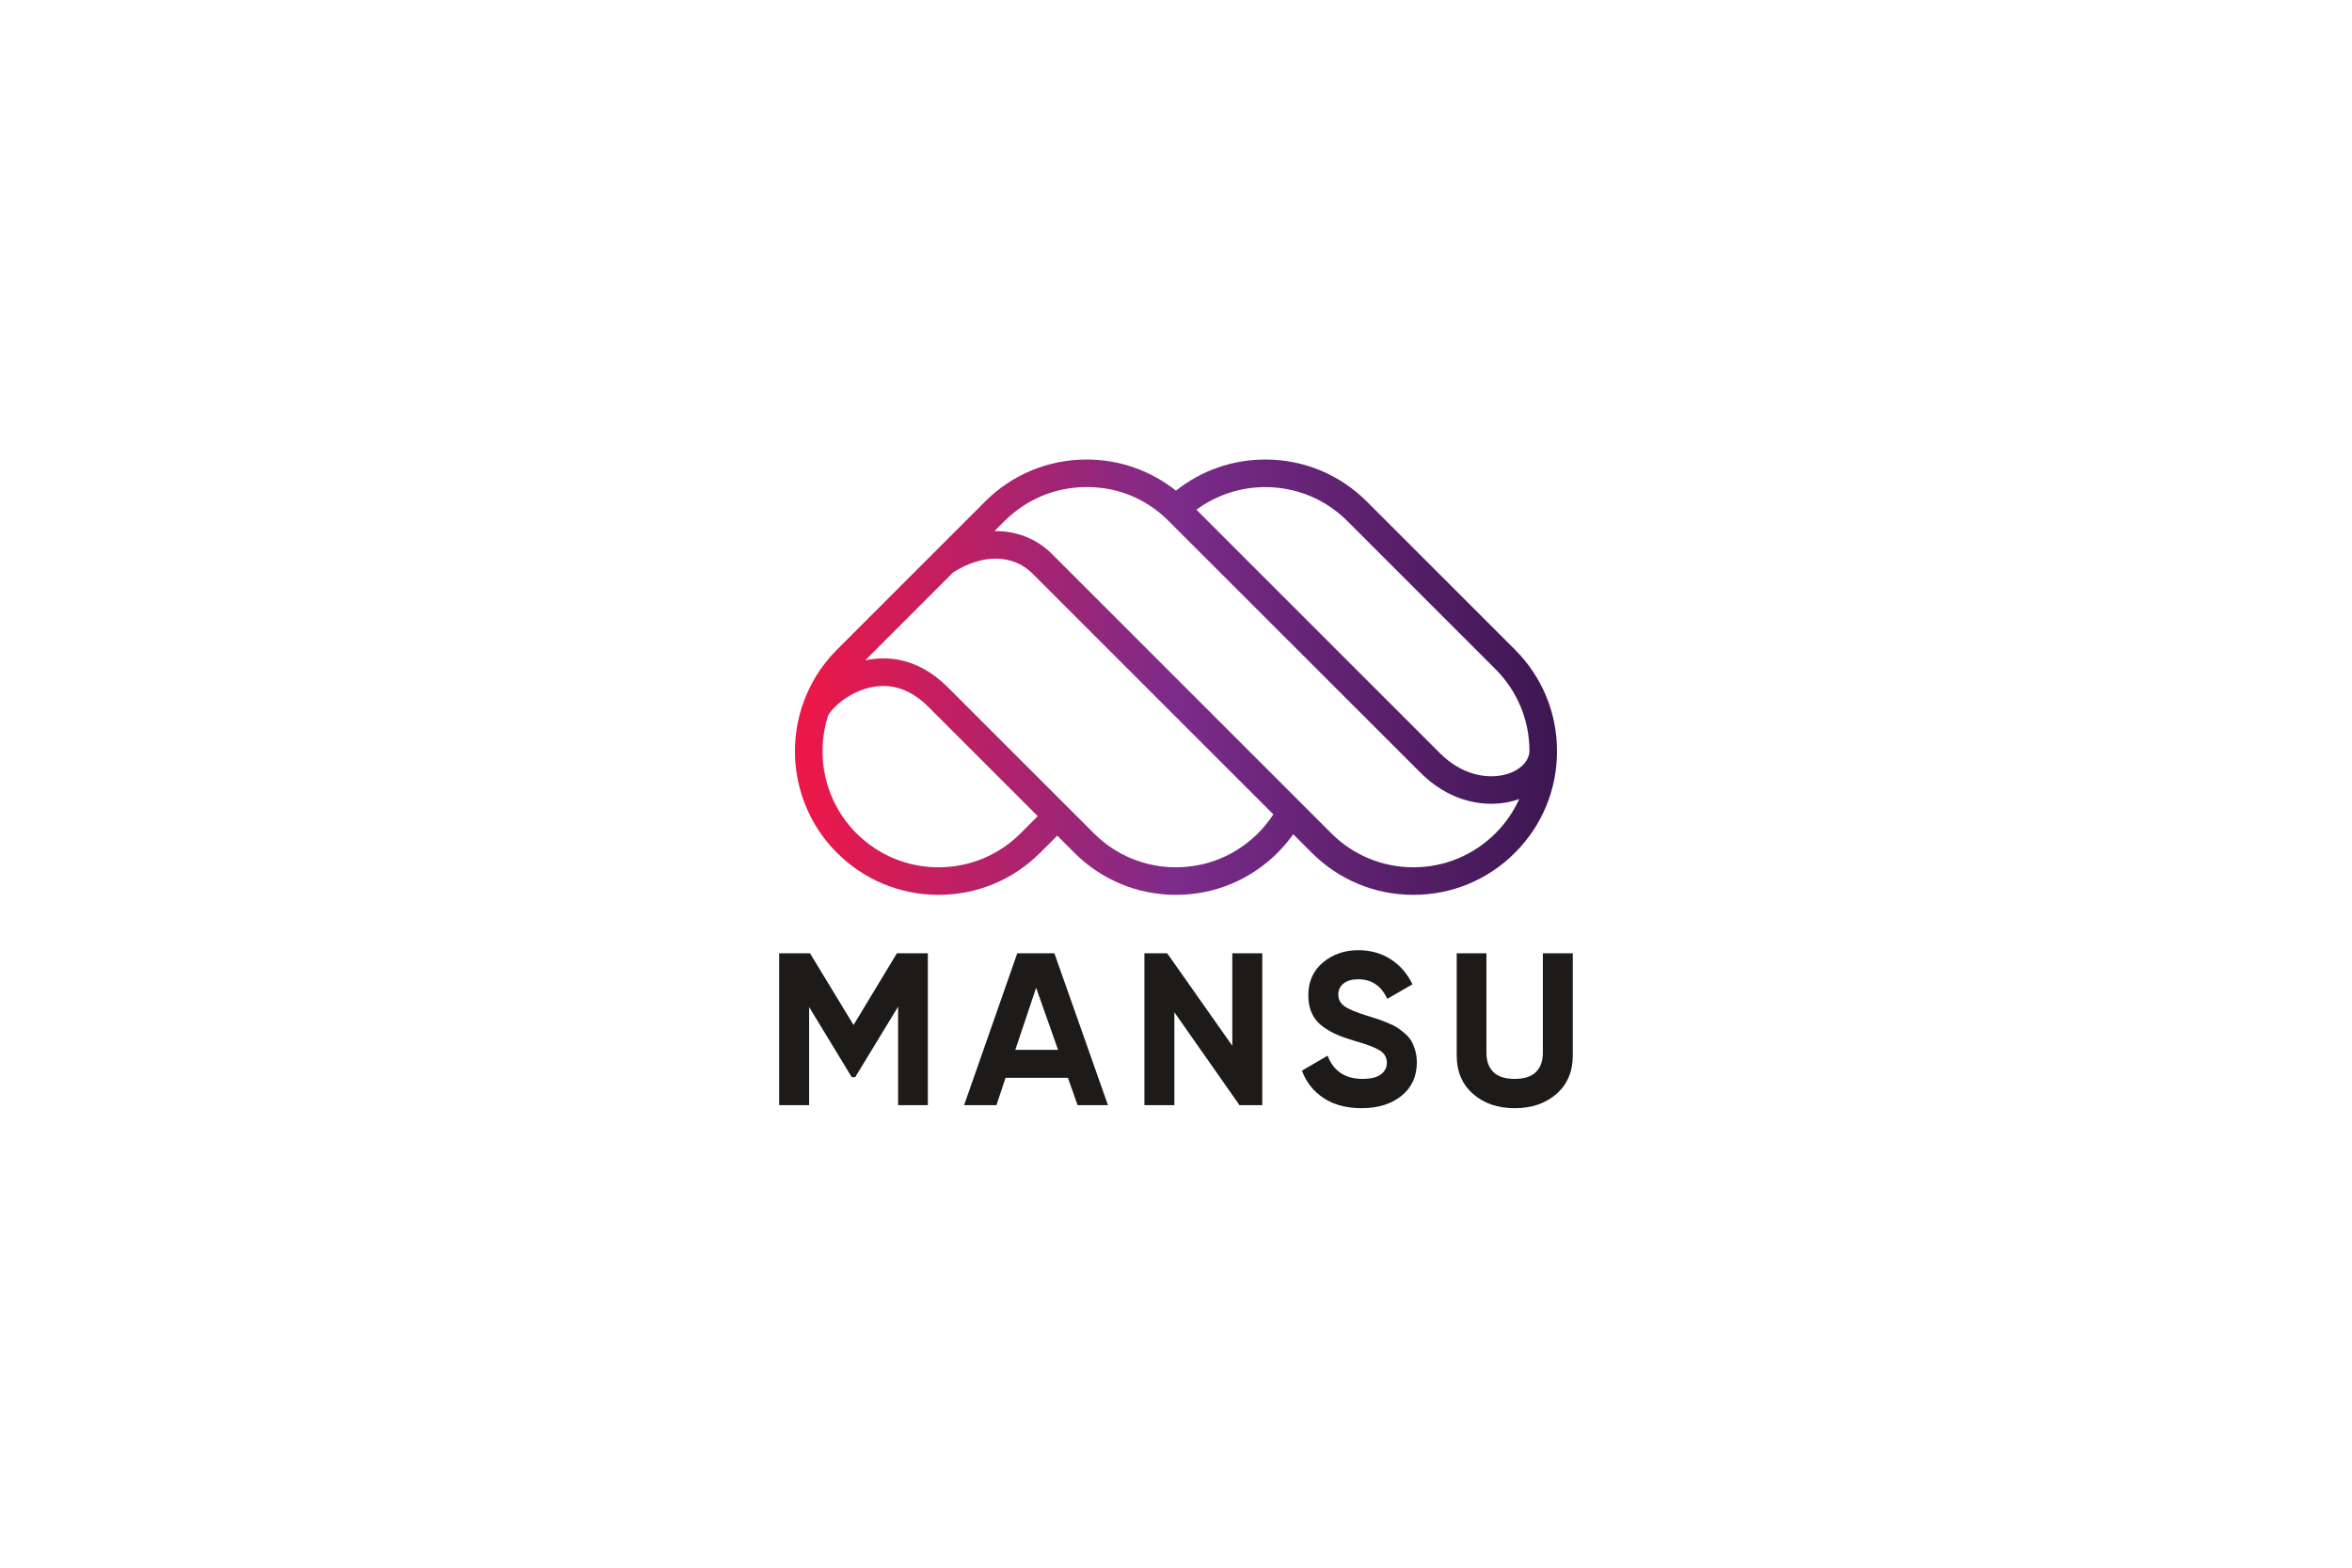
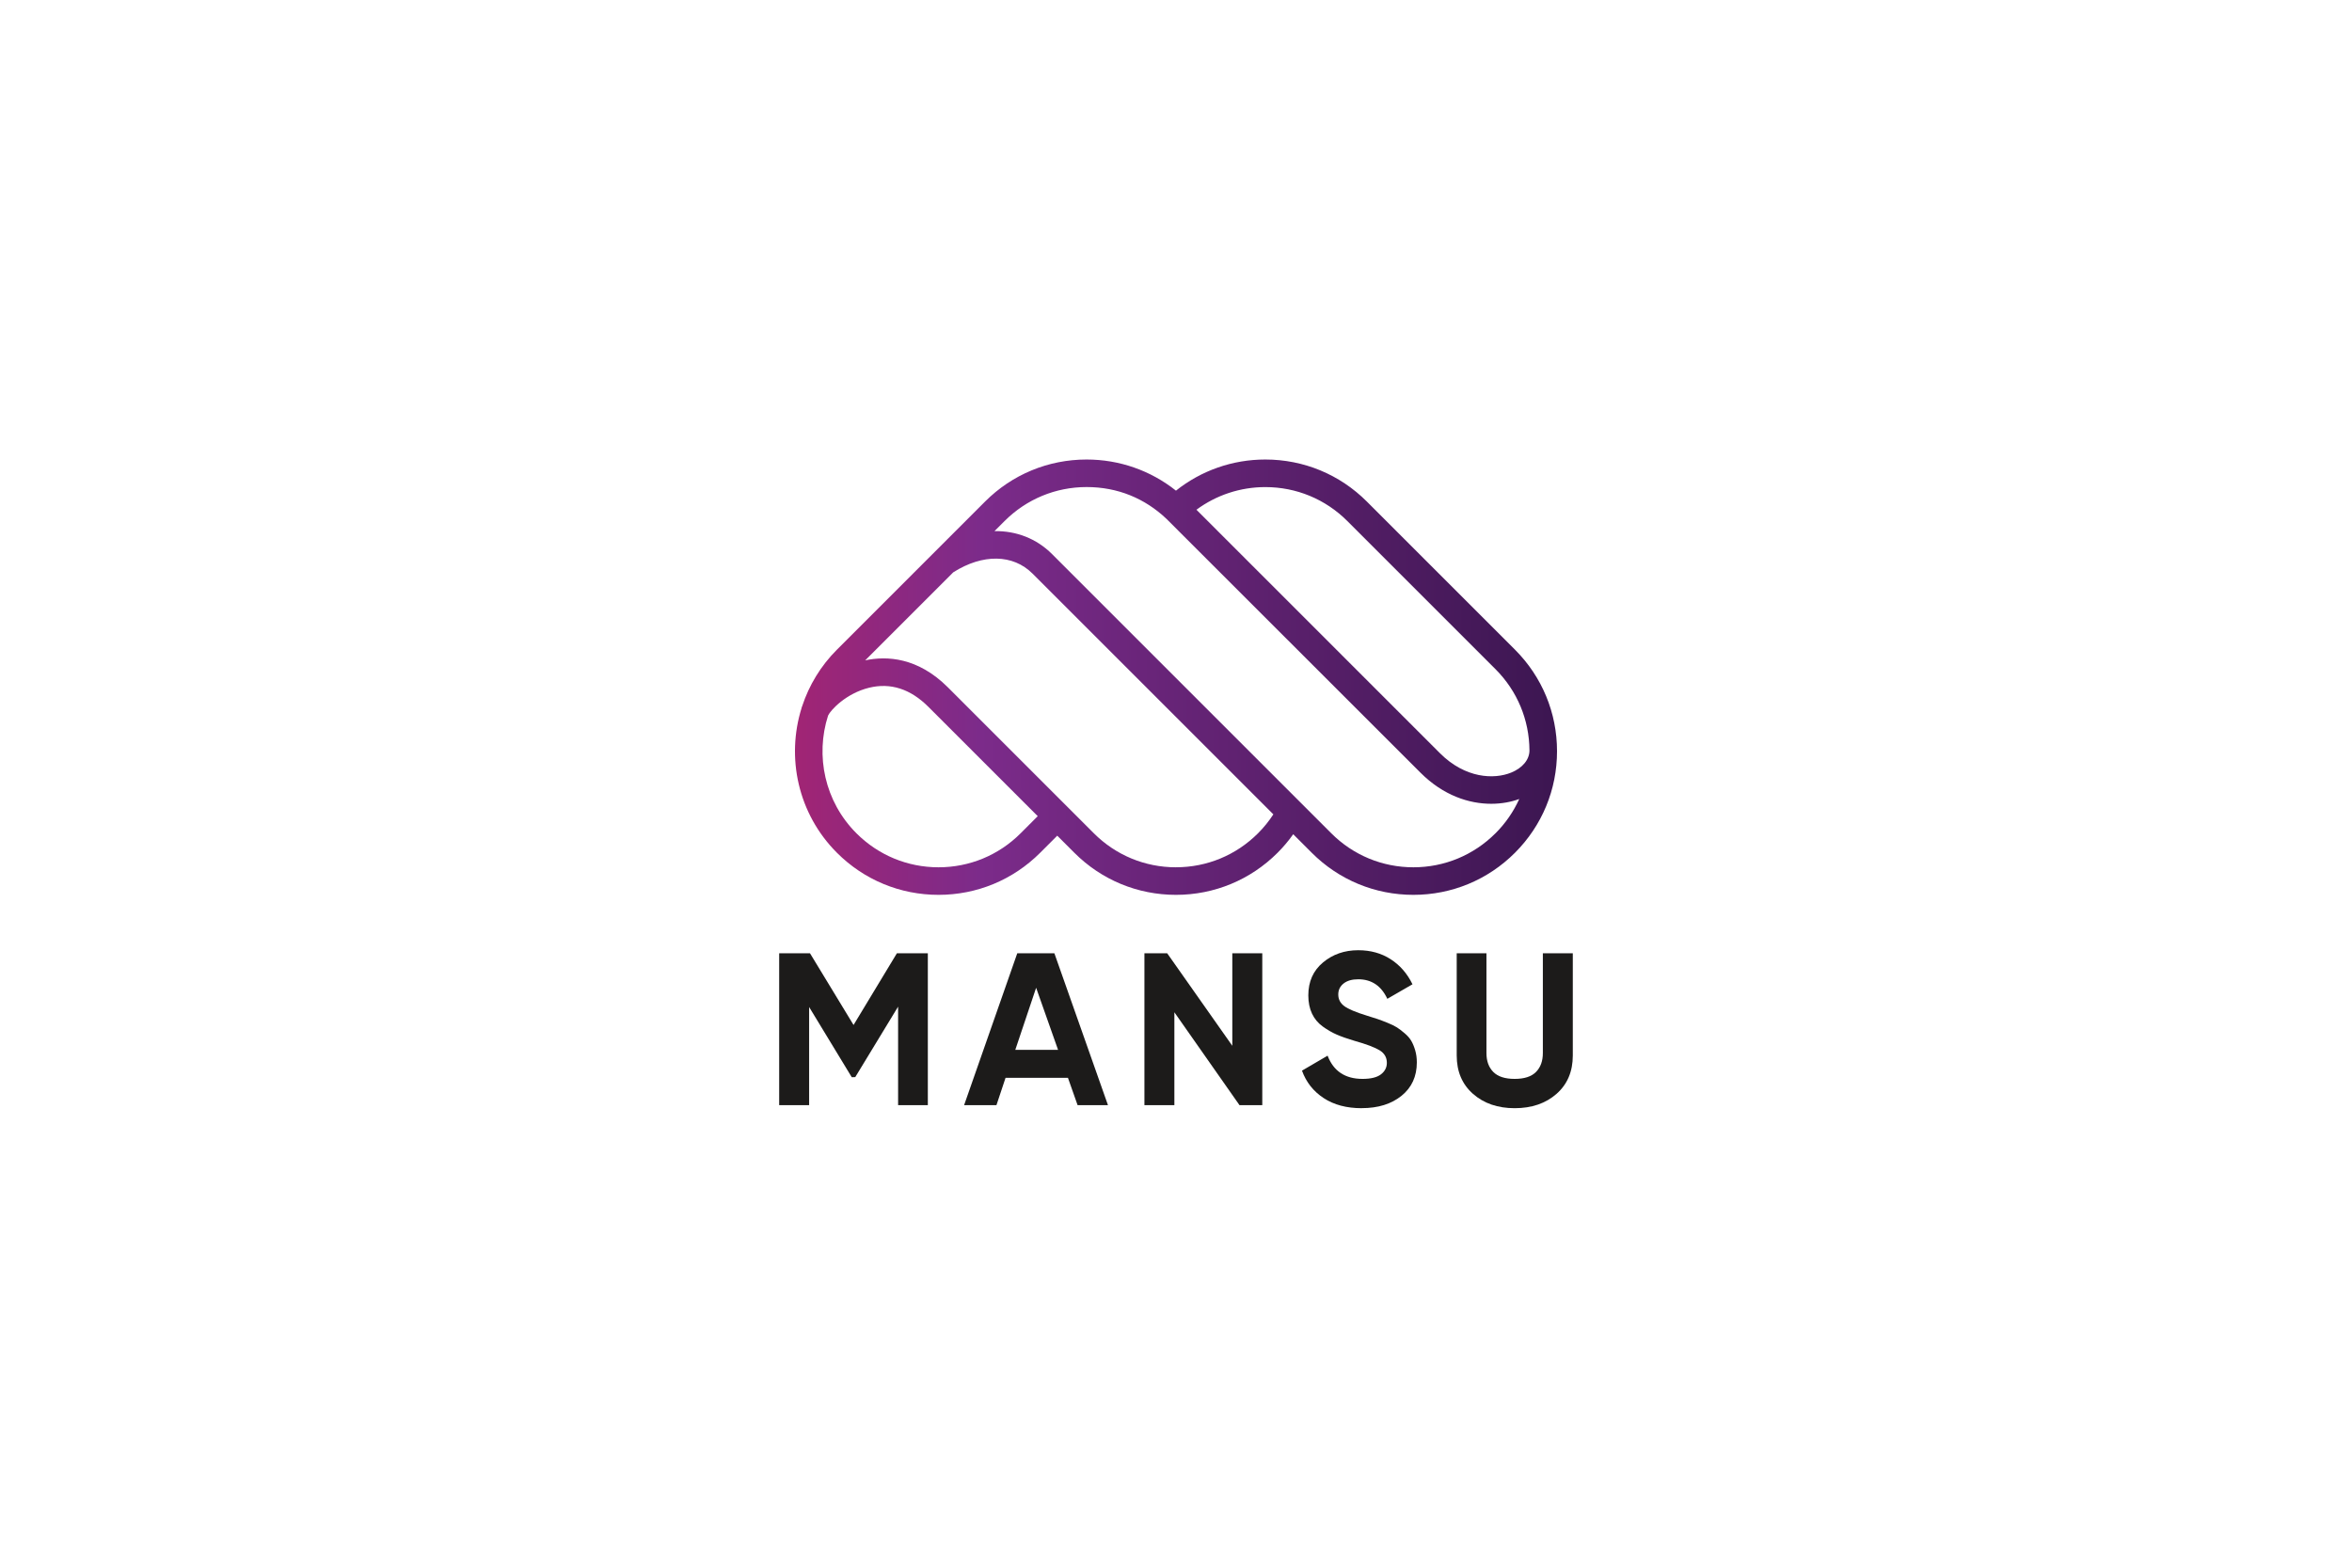
<svg xmlns="http://www.w3.org/2000/svg" id="Layer_1" viewBox="0 0 1170 780">
  <defs>
    <style>.cls-1{fill:url(#New_Gradient_Swatch_2);}.cls-1,.cls-2{stroke-width:0px;}.cls-2{fill:#1c1b1a;}</style>
-     <linearGradient id="New_Gradient_Swatch_2" x1="395.45" y1="336.93" x2="774.55" y2="336.93" gradientUnits="userSpaceOnUse">
+     <linearGradient id="New_Gradient_Swatch_2" x1="200.45" y1="336.93" x2="774.55" y2="336.93" gradientUnits="userSpaceOnUse">
      <stop offset="0" stop-color="#ef1746" />
      <stop offset=".5" stop-color="#7c2b8a" />
      <stop offset="1" stop-color="#3c1651" />
    </linearGradient>
  </defs>
  <path class="cls-1" d="M743.92,414.6c-10.91,10.91-25.41,16.92-40.83,16.92h0c-15.43,0-29.94-6.01-40.84-16.92l-138.89-138.9c-7.78-7.78-17.85-11.61-28.65-11.44l5.02-5.02c10.9-10.9,25.4-16.91,40.81-16.91s28.96,5.62,39.73,15.83h0s.02.02.02.02l126.32,126.26c11.43,11.43,24.24,15.48,35.19,15.48,5.19,0,9.95-.91,13.95-2.38-2.84,6.27-6.8,12.05-11.81,17.06h0ZM584.98,431.52c-15.43,0-29.93-6.01-40.84-16.92l-72.61-72.61c-15-14.99-30.42-15.72-41.14-13.43l43.8-43.8c14.66-9.31,29.73-9.08,39.45.64l119.79,119.78c-2.2,3.38-4.74,6.54-7.62,9.41-10.91,10.91-25.41,16.92-40.84,16.92h0ZM466.87,431.52c-15.43,0-29.93-6.01-40.84-16.92-15.82-15.82-20.51-38.61-14.1-58.58,1.26-2.72,8.9-11.02,20.4-13.84,10.66-2.61,20.58.59,29.5,9.51l54.39,54.39-8.51,8.52c-10.91,10.91-25.41,16.92-40.84,16.92h0ZM670.24,259.25l73.68,73.68c10.83,10.83,16.82,25.2,16.91,40.5h0c-.05,4.57-3.45,8.66-9.09,10.97-8.45,3.45-22.8,2.99-35.44-9.65l-121.13-121.13c9.88-7.3,21.81-11.27,34.27-11.27,15.42,0,29.91,6,40.81,16.91h0ZM753.62,323.23l-73.68-73.68c-13.49-13.49-31.43-20.92-50.51-20.92-16.28,0-31.84,5.46-44.45,15.49-12.6-10.03-28.17-15.49-44.45-15.49-19.08,0-37.02,7.43-50.51,20.92l-73.68,73.68c-8.13,8.13-13.87,17.76-17.26,28-.14.34-.27.69-.37,1.02h.04c-7.72,24.61-1.87,52.59,17.59,72.05,13.5,13.5,31.44,20.93,50.54,20.93s37.04-7.44,50.54-20.93l8.51-8.51,8.51,8.51c13.5,13.5,31.45,20.93,50.54,20.93s37.04-7.44,50.54-20.93c2.86-2.86,5.47-5.95,7.79-9.23l9.23,9.23c13.5,13.5,31.44,20.93,50.54,20.93h0c19.09,0,37.04-7.44,50.53-20.93,13.5-13.5,20.93-31.45,20.93-50.54s-7.44-37.04-20.93-50.54h0Z" />
  <path class="cls-2" d="M461.55,474.29v75.57h-14.79v-49.01l-21.31,35.06-1.74.06-21.21-34.93v48.83h-14.9v-75.57h15.33l21.67,35.68,21.56-35.68h15.39Z" />
  <path class="cls-2" d="M536.05,549.87l-4.8-13.6h-31.04l-4.53,13.6h-16.09l26.45-75.57h18.46l26.66,75.57h-15.1ZM505.06,522.34h21.27l-10.91-30.88-10.36,30.88Z" />
  <path class="cls-2" d="M613.02,474.29h14.9v75.57h-11.34l-32.39-46.21v46.21h-14.9v-75.57h11.32l32.4,46.04v-46.04Z" />
  <path class="cls-2" d="M677.36,551.38c-7.49,0-13.78-1.67-18.89-5.02-5.11-3.35-8.71-7.9-10.8-13.66l12.74-7.45c2.95,7.7,8.74,11.55,17.38,11.55,4.17,0,7.23-.76,9.18-2.27s2.92-3.42,2.92-5.72c0-2.66-1.19-4.73-3.56-6.21-2.38-1.47-6.62-3.08-12.74-4.8-3.38-1.01-6.25-2.01-8.58-3.02-2.34-1.01-4.68-2.36-7.02-4.05-2.34-1.69-4.12-3.83-5.34-6.42-1.22-2.59-1.83-5.61-1.83-9.07,0-6.84,2.43-12.29,7.29-16.36,4.86-4.07,10.71-6.1,17.54-6.1,6.12,0,11.5,1.49,16.14,4.48,4.64,2.99,8.26,7.14,10.85,12.47l-12.52,7.23c-3.02-6.48-7.85-9.72-14.47-9.72-3.1,0-5.52.7-7.29,2.1-1.76,1.4-2.64,3.22-2.64,5.45,0,2.38.99,4.3,2.97,5.78,1.98,1.48,5.78,3.08,11.39,4.8,2.3.72,4.05,1.28,5.24,1.67,1.19.4,2.81,1.01,4.86,1.84,2.05.83,3.63,1.6,4.75,2.32,1.12.72,2.39,1.69,3.83,2.92,1.44,1.22,2.54,2.48,3.29,3.78.76,1.3,1.4,2.86,1.94,4.7.54,1.84.81,3.83.81,5.99,0,6.98-2.54,12.52-7.61,16.62-5.07,4.1-11.68,6.15-19.81,6.15Z" />
  <path class="cls-2" d="M753.47,551.38c-8.42,0-15.33-2.38-20.73-7.13-5.4-4.75-8.1-11.12-8.1-19.11v-50.85h14.79v49.66c0,3.96,1.13,7.09,3.4,9.39,2.27,2.3,5.81,3.46,10.63,3.46s8.37-1.15,10.63-3.46c2.27-2.3,3.4-5.43,3.4-9.39v-49.66h14.9v50.85c0,7.99-2.7,14.36-8.1,19.11-5.4,4.75-12.34,7.13-20.84,7.13Z" />
</svg>
